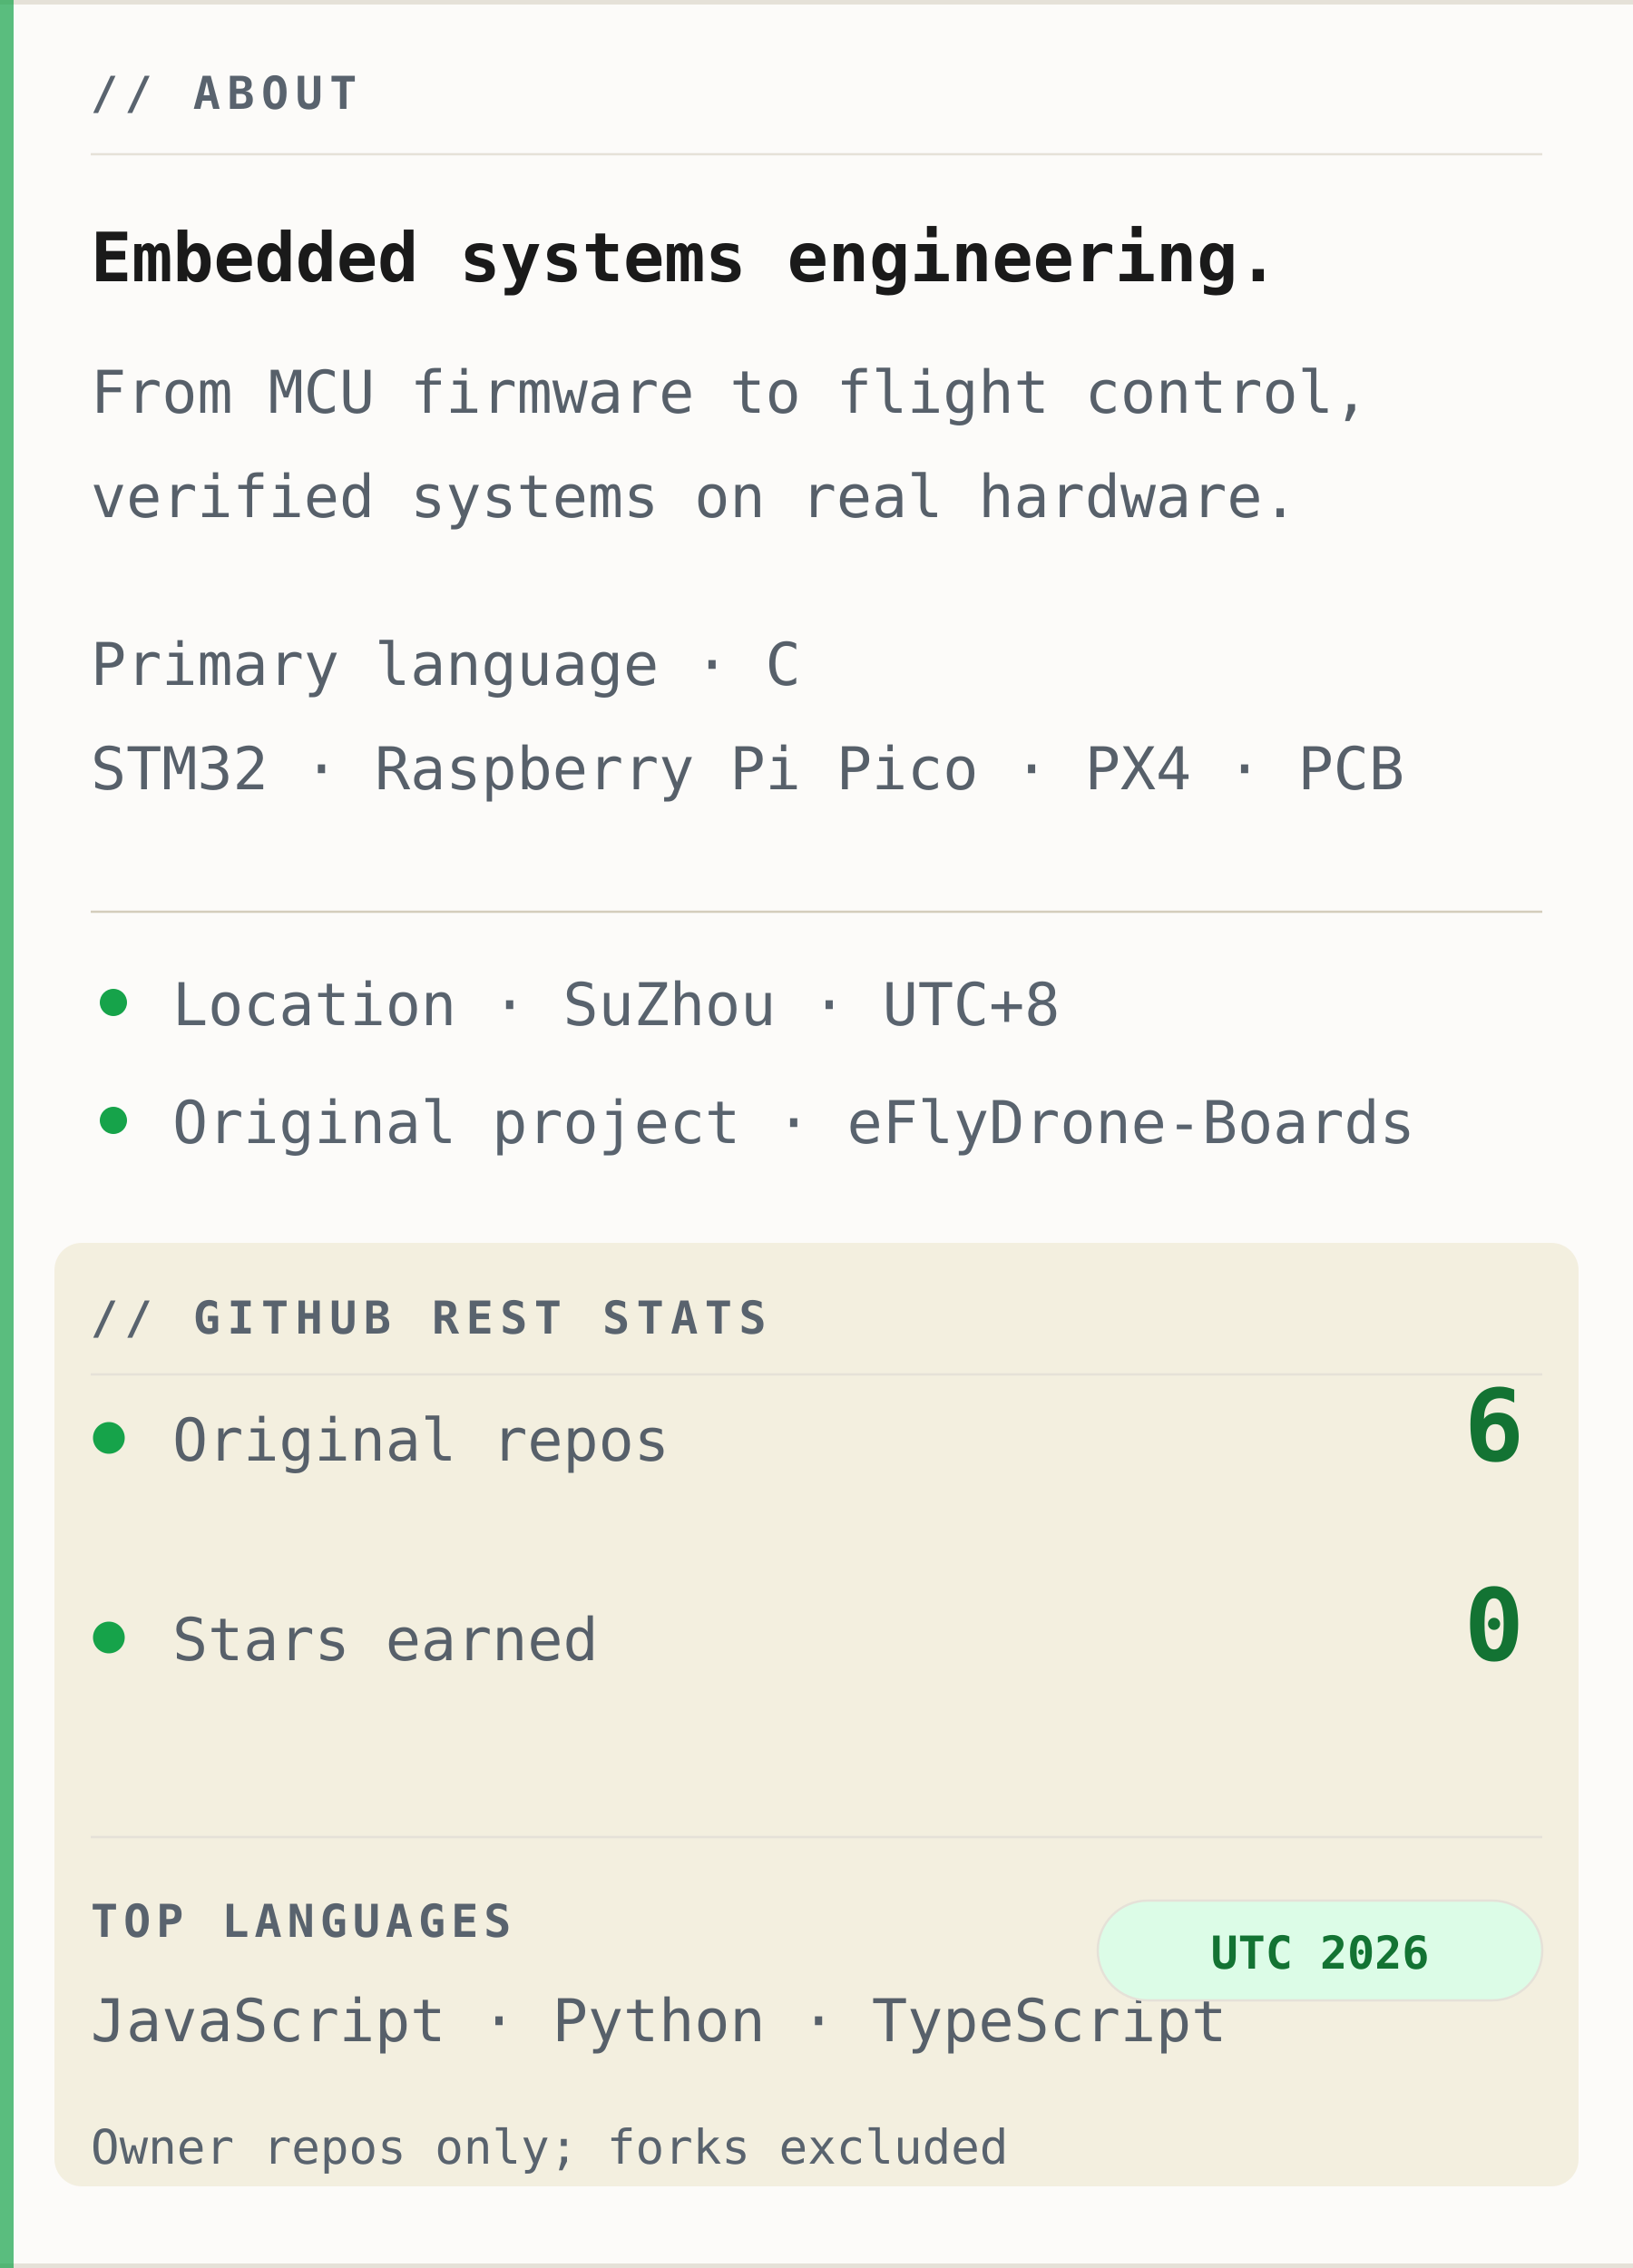
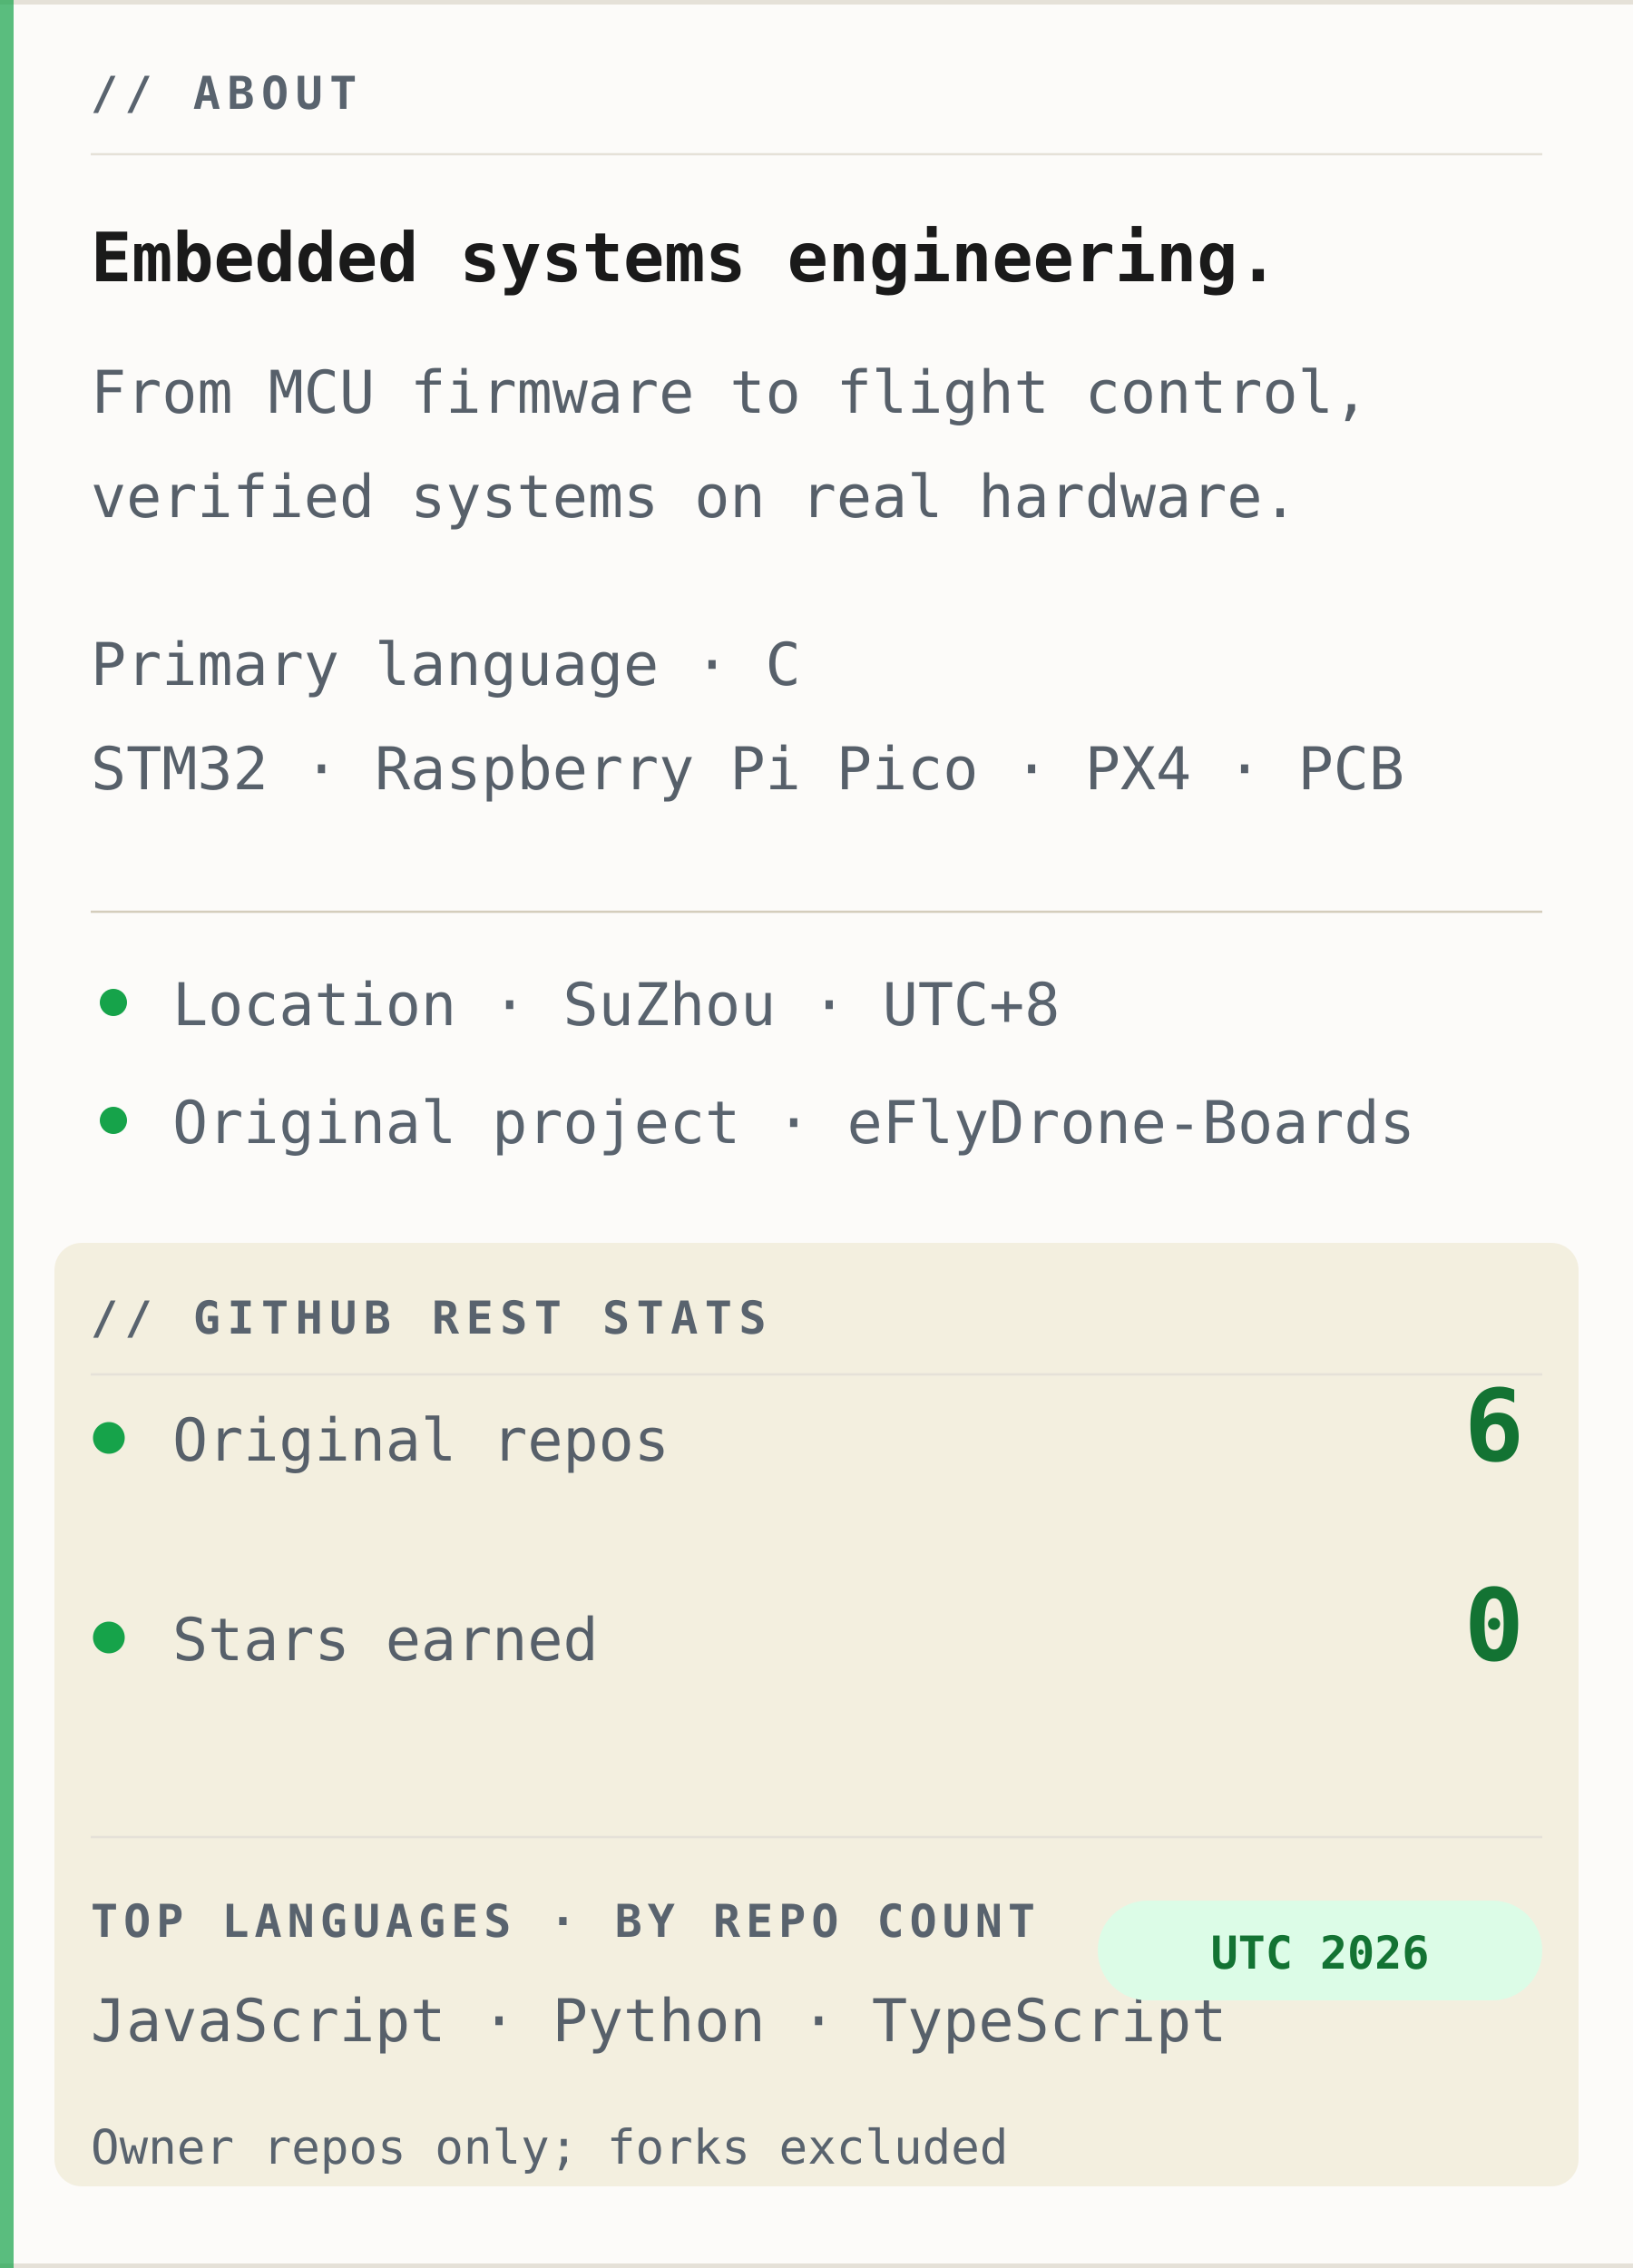
<svg xmlns="http://www.w3.org/2000/svg" width="360" height="500" viewBox="0 0 360 500" role="img" aria-labelledby="title desc">
  <rect width="360" height="500" fill="#fcfbf9" />
  <path d="M0 .5H360M0 499.5H360" stroke="#e5e1d8" stroke-width="1" />
  <text x="20" y="24" font-family="Consolas, Menlo, 'DejaVu Sans Mono', 'Courier New', monospace" font-size="10" font-weight="700" letter-spacing="1.5" fill="#59636e">// ABOUT</text>
  <path d="M20 34H340" stroke="#e5e1d8" stroke-width=".5" />
  <text x="20" y="62" font-family="Consolas, Menlo, 'DejaVu Sans Mono', 'Courier New', monospace" font-size="15" font-weight="700" fill="#1a1a1a">Embedded systems engineering.</text>
  <text x="20" y="91" font-family="Consolas, Menlo, 'DejaVu Sans Mono', 'Courier New', monospace" font-size="13" fill="#57606a">From MCU firmware to flight control,</text>
  <text x="20" y="114" font-family="Consolas, Menlo, 'DejaVu Sans Mono', 'Courier New', monospace" font-size="13" fill="#57606a">verified systems on real hardware.</text>
  <text x="20" y="151" font-family="Consolas, Menlo, 'DejaVu Sans Mono', 'Courier New', monospace" font-size="13" fill="#57606a">Primary language · C</text>
  <text x="20" y="174" font-family="Consolas, Menlo, 'DejaVu Sans Mono', 'Courier New', monospace" font-size="13" fill="#57606a">STM32 · Raspberry Pi Pico · PX4 · PCB</text>
  <path d="M20 201H340" stroke="#d4cdbc" stroke-width=".5" />
  <circle cx="25" cy="221" r="3" fill="#16a34a" />
  <text x="38" y="226" font-family="Consolas, Menlo, 'DejaVu Sans Mono', 'Courier New', monospace" font-size="13" fill="#59636e">Location · SuZhou · UTC+8</text>
  <circle cx="25" cy="247" r="3" fill="#16a34a" />
  <text x="38" y="252" font-family="Consolas, Menlo, 'DejaVu Sans Mono', 'Courier New', monospace" font-size="13" fill="#59636e">Original project · eFlyDrone-Boards</text>
  <rect x="12" y="274" width="336" height="208" rx="6" fill="#f0ead6" opacity=".72" />
  <text x="20" y="294" font-family="Consolas, Menlo, 'DejaVu Sans Mono', 'Courier New', monospace" font-size="10" font-weight="700" letter-spacing="1.5" fill="#59636e">// GITHUB REST STATS</text>
  <path d="M20 303H340" stroke="#e5e1d8" stroke-width=".5" />
  <circle cx="24" cy="317" r="3.5" fill="#16a34a" />
  <text x="38" y="322" font-family="Consolas, Menlo, 'DejaVu Sans Mono', 'Courier New', monospace" font-size="13" fill="#57606a">Original repos</text>
  <text x="336" y="322" text-anchor="end" font-family="Consolas, Menlo, 'DejaVu Sans Mono', 'Courier New', monospace" font-size="22" font-weight="700" fill="#137333">6</text>
  <circle cx="24" cy="361" r="3.5" fill="#16a34a" />
  <text x="38" y="366" font-family="Consolas, Menlo, 'DejaVu Sans Mono', 'Courier New', monospace" font-size="13" fill="#57606a">Stars earned</text>
  <text x="336" y="366" text-anchor="end" font-family="Consolas, Menlo, 'DejaVu Sans Mono', 'Courier New', monospace" font-size="22" font-weight="700" fill="#137333">0</text>
  <path d="M20 405H340" stroke="#e5e1d8" stroke-width=".5" />
-   <text x="20" y="427" font-family="Consolas, Menlo, 'DejaVu Sans Mono', 'Courier New', monospace" font-size="10" font-weight="700" letter-spacing="1.2" fill="#59636e">TOP LANGUAGES</text>
+   <text x="20" y="427" font-family="Consolas, Menlo, 'DejaVu Sans Mono', 'Courier New', monospace" font-size="10" font-weight="700" letter-spacing="1.2" fill="#59636e">TOP LANGUAGES · BY REPO COUNT</text>
  <text x="20" y="450" font-family="Consolas, Menlo, 'DejaVu Sans Mono', 'Courier New', monospace" font-size="13" fill="#57606a">JavaScript · Python · TypeScript</text>
-   <rect x="242" y="419" width="98" height="22" rx="11" fill="#dcfce7" stroke="#e5e1d8" stroke-width=".5" />
+   <rect x="242" y="419" width="98" height="22" rx="11" fill="#dcfce7" />
  <text x="291" y="434" text-anchor="middle" font-family="Consolas, Menlo, 'DejaVu Sans Mono', 'Courier New', monospace" font-size="10" font-weight="700" fill="#137333">UTC 2026</text>
  <text x="20" y="477" font-family="Consolas, Menlo, 'DejaVu Sans Mono', 'Courier New', monospace" font-size="10.5" fill="#59636e">Owner repos only; forks excluded</text>
  <rect width="3" height="500" fill="#16a34a" opacity=".7" />
</svg>
